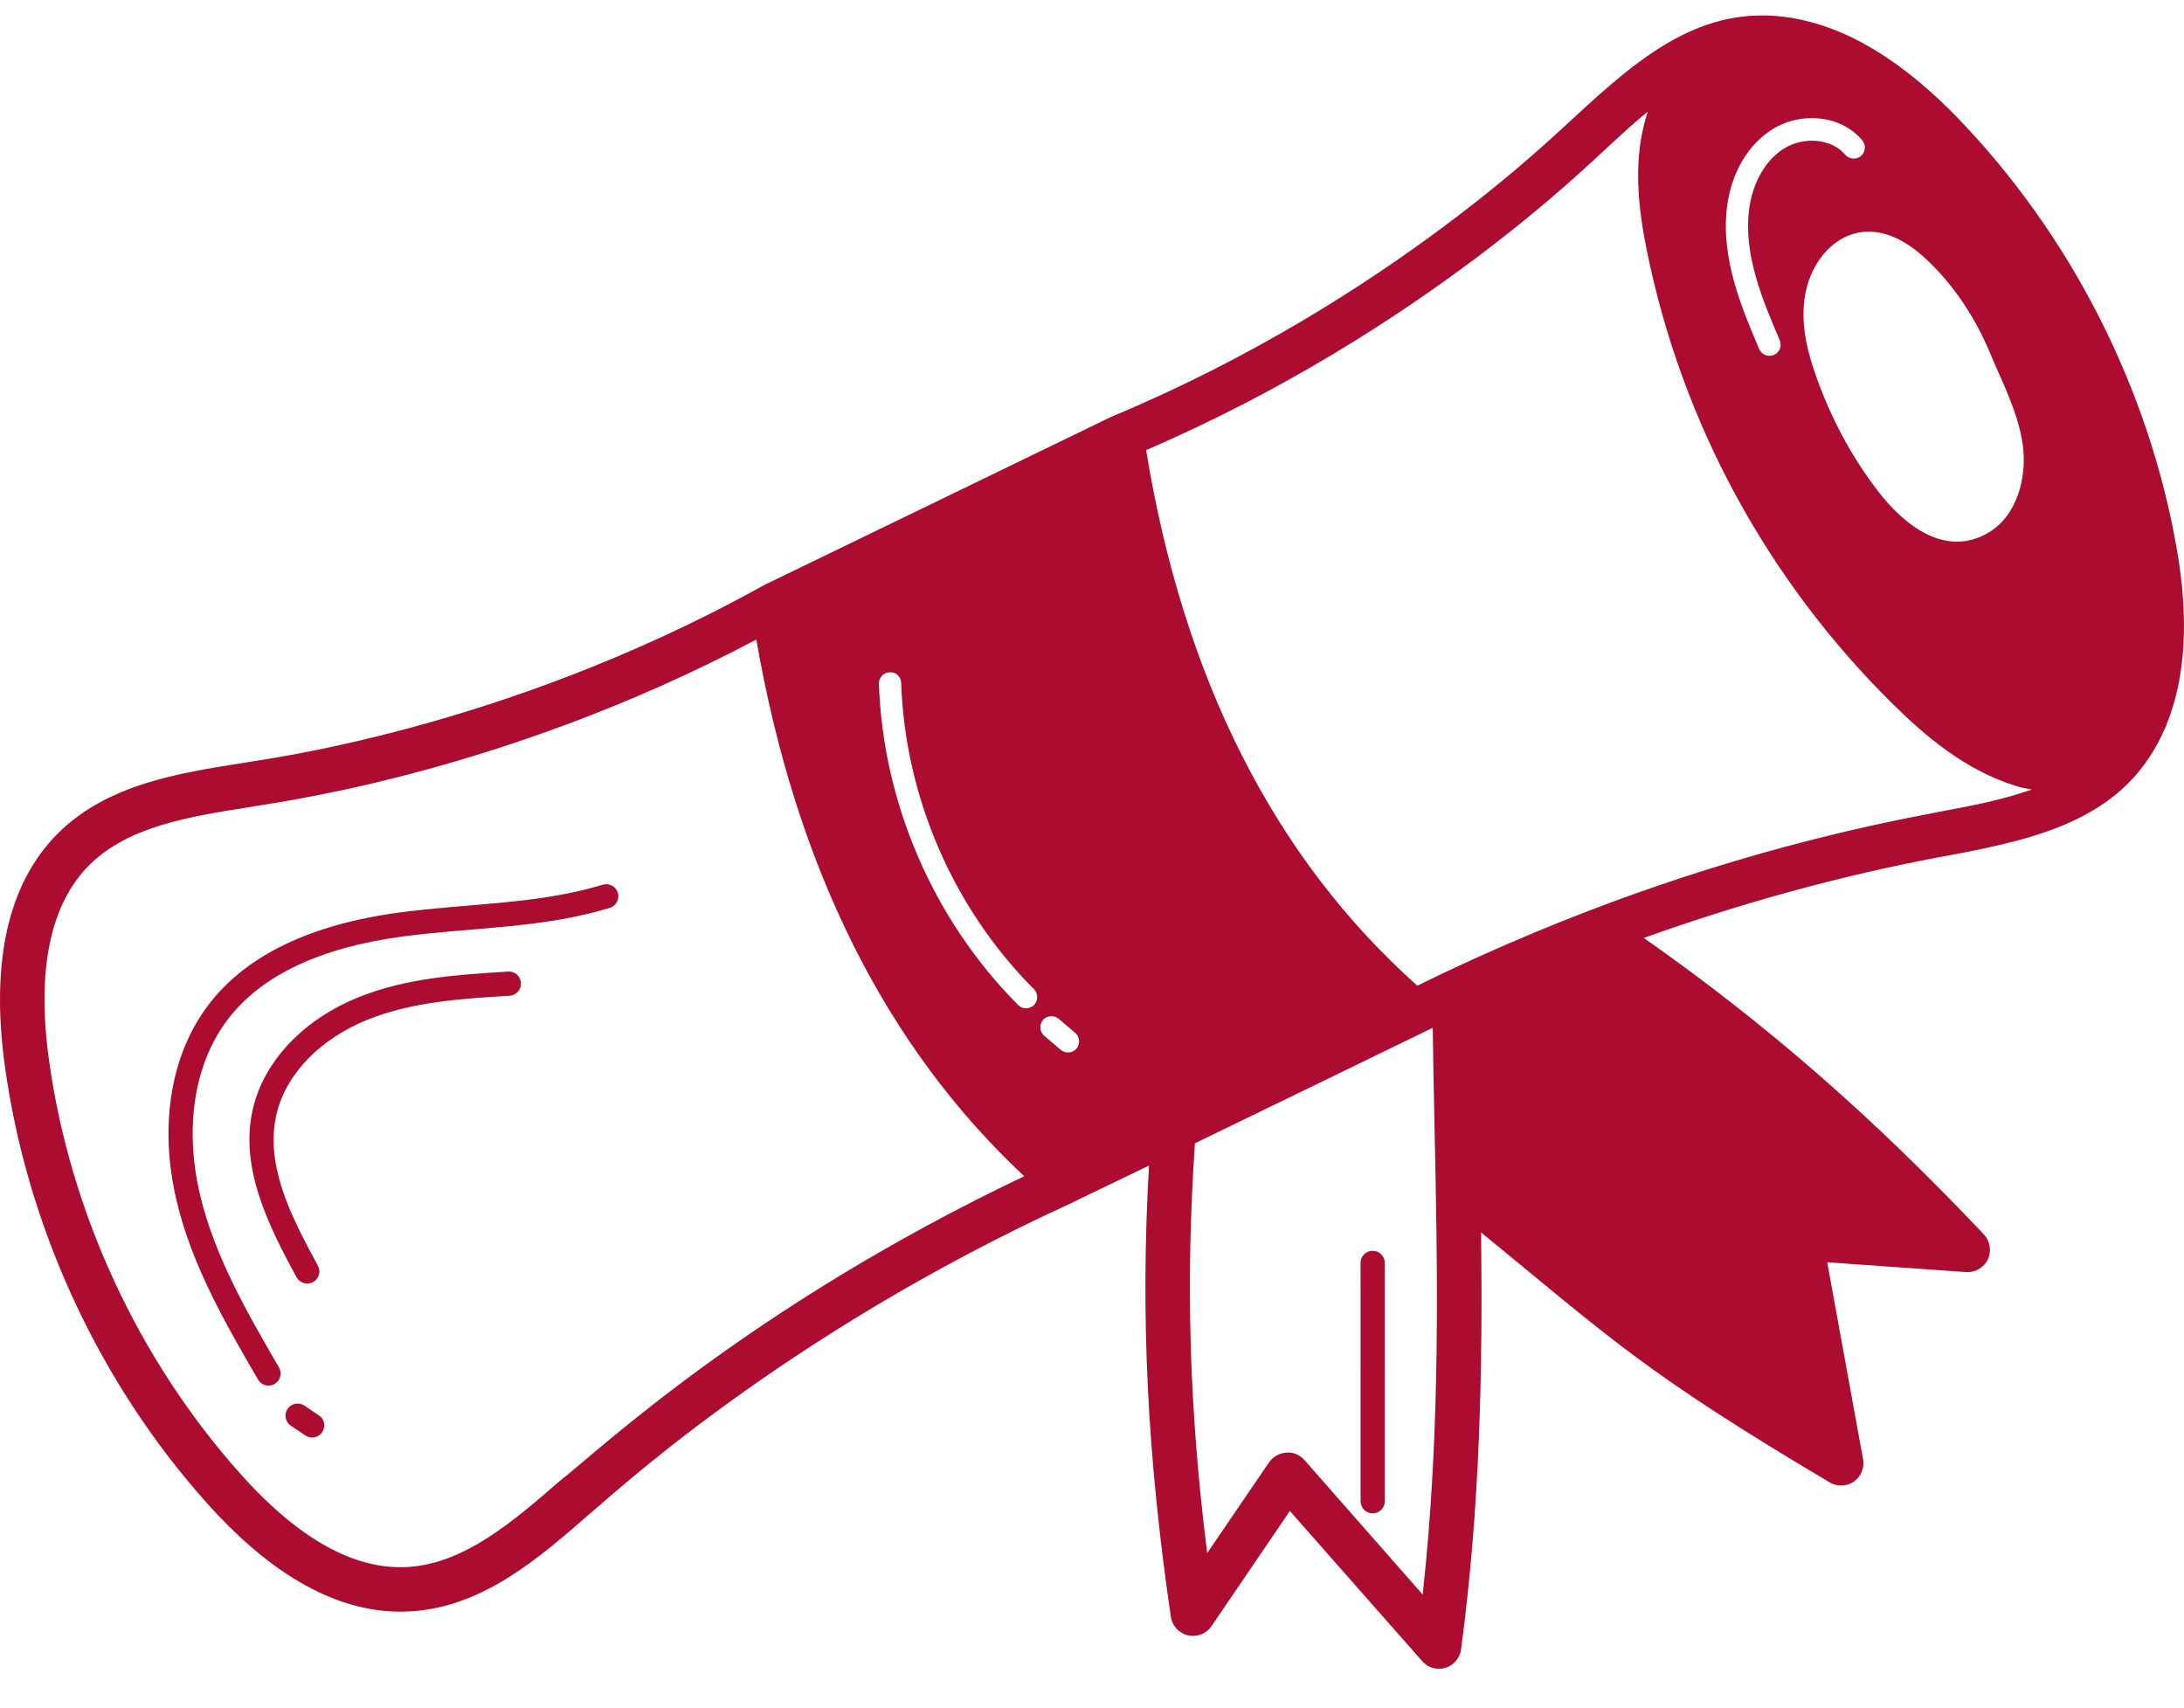
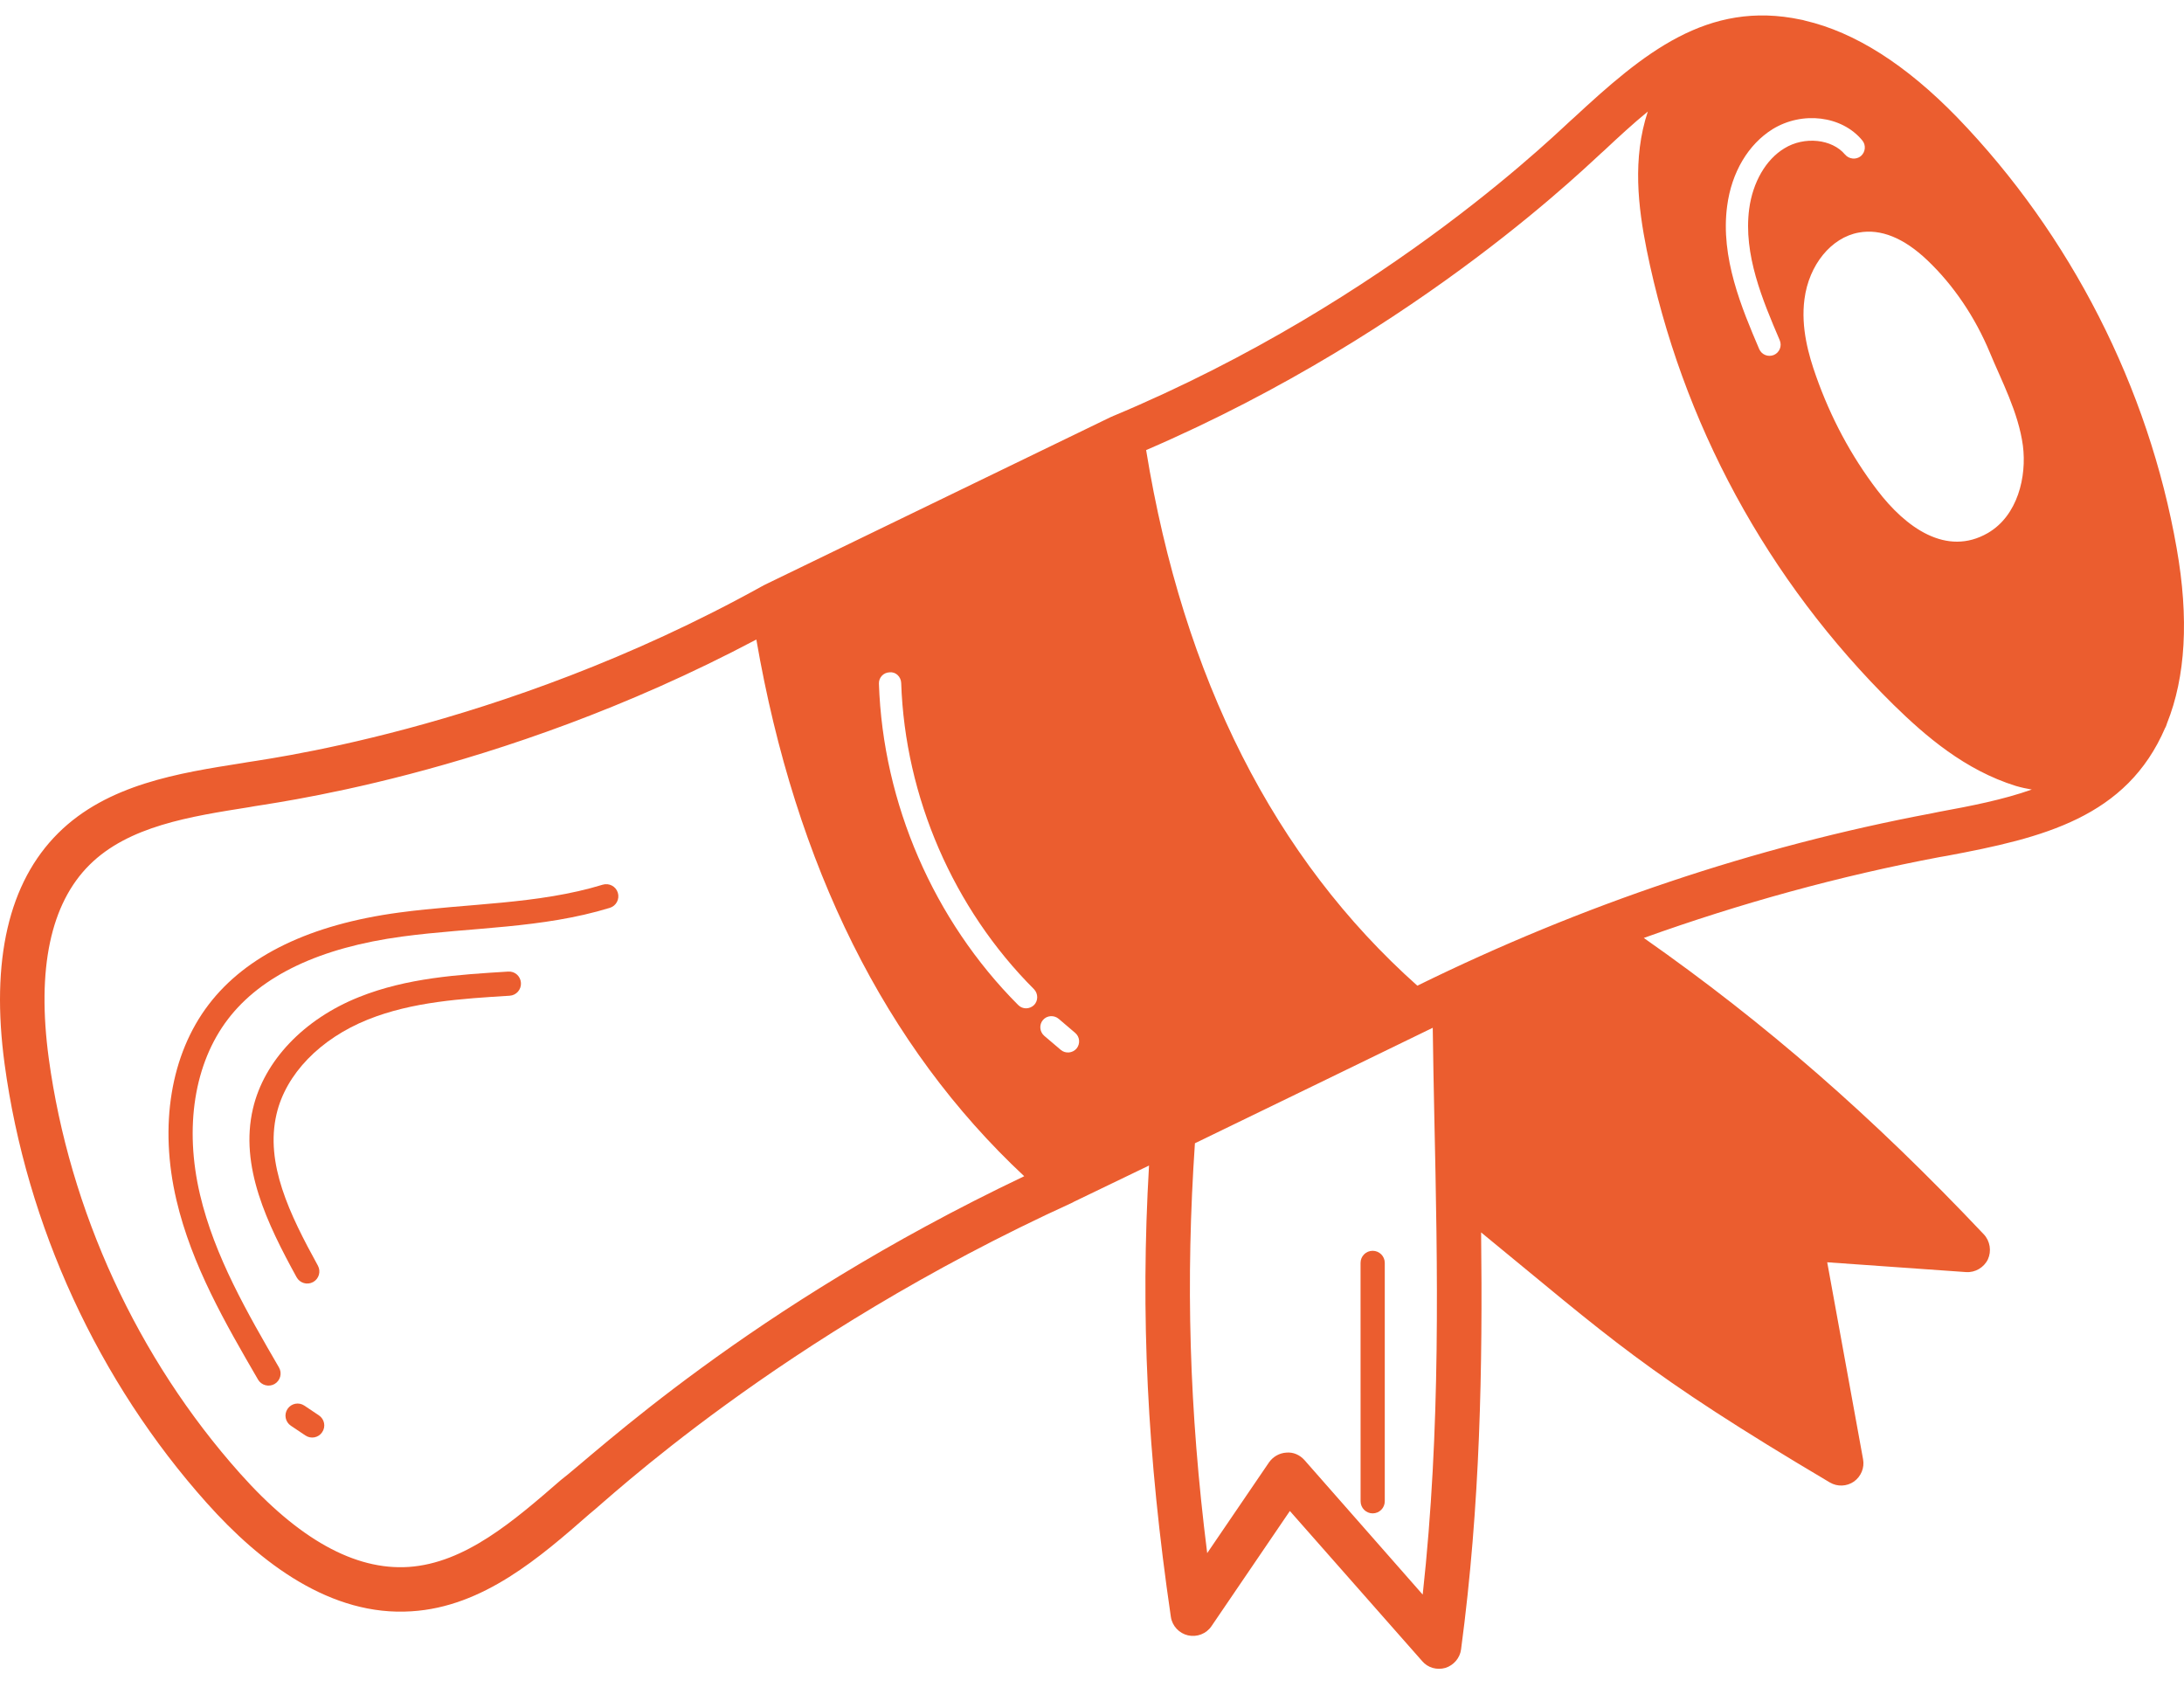
<svg xmlns="http://www.w3.org/2000/svg" width="55" height="43" viewBox="0 0 55 43" fill="none">
-   <path d="M54.815 13.803C54.108 9.763 52.143 5.912 49.292 2.96C47.996 1.625 46.711 0.811 45.453 0.519C45.437 0.513 45.375 0.496 45.358 0.496C42.995 -0.009 41.379 1.349 39.633 2.966C39.403 3.145 35.065 7.54 28.021 10.481C28.015 10.487 28.01 10.487 28.004 10.492C28.004 10.492 27.999 10.492 27.993 10.492L19.227 14.741C19.221 14.746 19.215 14.752 19.21 14.752C19.21 14.758 19.204 14.758 19.198 14.758C12.531 18.456 6.363 19.152 6.11 19.214C4.511 19.466 2.704 19.747 1.463 20.982C0.217 22.222 -0.237 24.181 0.116 26.796C0.666 30.86 2.473 34.788 5.207 37.847C6.565 39.368 8.338 40.709 10.364 40.575C12.172 40.463 13.603 39.211 14.86 38.111C15.208 37.853 19.591 33.666 27.022 30.276C27.028 30.276 27.028 30.27 27.028 30.27C27.084 30.242 28.936 29.35 28.936 29.35C28.717 33.11 28.891 36.657 29.486 40.715C29.52 40.945 29.694 41.13 29.918 41.181C30.143 41.231 30.378 41.142 30.508 40.951L32.483 38.049L35.817 41.832C35.957 41.995 36.182 42.062 36.401 42C36.608 41.933 36.766 41.753 36.794 41.535C37.282 37.881 37.338 34.407 37.299 31.034C40.548 33.694 41.413 34.564 46.082 37.331C46.273 37.443 46.509 37.432 46.688 37.308C46.868 37.179 46.958 36.96 46.918 36.747L46.015 31.786L49.511 32.033C49.741 32.049 49.96 31.92 50.061 31.713C50.157 31.505 50.117 31.252 49.96 31.084C47.148 28.109 44.471 25.775 41.396 23.619C43.831 22.744 46.324 22.059 48.849 21.582L49.04 21.549C51.442 21.099 53.558 20.589 54.529 18.321L54.535 18.316C54.551 18.282 54.563 18.243 54.574 18.209C55.039 17.047 55.129 15.577 54.815 13.803ZM14.125 37.269C12.941 38.296 11.717 39.362 10.291 39.458C8.933 39.548 7.513 38.751 6.043 37.101C3.461 34.205 1.749 30.489 1.227 26.645C0.924 24.394 1.272 22.755 2.254 21.779C3.237 20.802 4.786 20.561 6.279 20.325C6.598 20.246 12.458 19.595 19.047 16.104C20.035 21.812 22.296 26.353 25.793 29.619C18.834 32.931 14.961 36.635 14.125 37.269ZM26.04 25.309C25.928 25.416 25.754 25.421 25.642 25.309C23.514 23.176 22.235 20.23 22.134 17.216C22.128 17.064 22.246 16.935 22.403 16.93C22.56 16.913 22.689 17.042 22.695 17.199C22.791 20.067 24.008 22.879 26.04 24.91C26.147 25.023 26.147 25.202 26.04 25.309ZM27.112 26.403C27.011 26.521 26.831 26.538 26.713 26.437L26.298 26.084C26.18 25.982 26.164 25.803 26.265 25.685C26.366 25.567 26.545 25.556 26.663 25.657L27.078 26.011C27.196 26.112 27.207 26.285 27.112 26.403ZM48.535 6.552C49.197 7.181 49.741 7.989 50.112 8.881C50.398 9.577 50.83 10.38 50.943 11.222C51.043 12.002 50.813 12.984 50.061 13.422C49.023 14.022 47.996 13.293 47.272 12.339C46.621 11.486 46.104 10.52 45.734 9.471C45.549 8.949 45.347 8.253 45.442 7.534C45.554 6.67 46.116 5.98 46.812 5.856C47.362 5.755 47.945 5.991 48.535 6.552ZM43.495 5.188C43.607 4.335 44.028 3.634 44.64 3.252C45.392 2.792 46.385 2.915 46.896 3.533C46.997 3.651 46.98 3.83 46.862 3.931C46.744 4.027 46.565 4.01 46.464 3.892C46.138 3.499 45.437 3.426 44.937 3.735C44.471 4.015 44.14 4.588 44.05 5.261C43.899 6.406 44.387 7.557 44.819 8.567C44.881 8.713 44.814 8.876 44.673 8.938C44.527 8.999 44.365 8.932 44.303 8.792C43.865 7.764 43.321 6.485 43.495 5.188ZM35.828 40.154L32.848 36.764C32.73 36.635 32.567 36.562 32.393 36.579C32.219 36.59 32.062 36.68 31.961 36.82L30.401 39.11C29.946 35.501 29.856 32.252 30.092 28.789C31.338 28.183 35.132 26.347 36.081 25.881C36.092 26.611 36.103 27.341 36.12 28.081C36.204 31.96 36.288 35.956 35.828 40.154ZM48.832 20.443L48.641 20.482C44.191 21.319 39.841 22.783 35.693 24.821C32.096 21.616 29.8 17.087 28.863 11.334C35.862 8.32 40.172 3.965 40.397 3.791C40.756 3.454 41.121 3.117 41.497 2.809C41.104 3.993 41.255 5.222 41.468 6.288C42.35 10.649 44.505 14.612 47.687 17.749C48.49 18.535 49.483 19.393 50.768 19.792C50.903 19.831 51.032 19.859 51.167 19.882C50.437 20.14 49.629 20.297 48.832 20.443Z" fill="#AB0C2F" />
-   <path d="M53.766 13.49C53.278 13.765 52.656 13.076 52.315 12.631C51.687 11.802 51.181 10.869 50.821 9.851C50.669 9.406 50.498 8.833 50.565 8.309C50.614 7.925 50.846 7.565 51.065 7.522C51.321 7.479 51.687 7.784 51.876 7.967C52.473 8.534 52.967 9.266 53.302 10.082C53.607 10.82 54.028 11.606 54.125 12.314C54.186 12.82 54.034 13.332 53.766 13.49Z" fill="#AB0C2F" />
-   <path d="M15.178 22.278C13.554 22.776 11.774 22.747 10.053 22.979C7.813 23.28 6.198 24.06 5.255 25.296C4.297 26.55 4.002 28.346 4.444 30.223C4.83 31.865 5.678 33.327 6.498 34.74C6.583 34.886 6.77 34.934 6.915 34.851C7.06 34.766 7.11 34.579 7.025 34.434C6.228 33.059 5.403 31.637 5.037 30.083C4.637 28.385 4.893 26.775 5.739 25.666C6.581 24.563 8.06 23.862 10.134 23.583C11.868 23.35 13.652 23.384 15.357 22.861C15.518 22.812 15.608 22.641 15.559 22.48C15.51 22.319 15.339 22.23 15.178 22.278Z" fill="#AB0C2F" />
-   <path d="M7.664 35.395C7.523 35.301 7.334 35.339 7.241 35.479C7.147 35.619 7.185 35.808 7.325 35.902L7.692 36.148C7.833 36.242 8.022 36.204 8.114 36.064C8.209 35.924 8.171 35.735 8.031 35.641L7.664 35.395Z" fill="#AB0C2F" />
-   <path d="M34.568 31.497C34.399 31.497 34.263 31.633 34.263 31.801L34.264 37.804C34.264 37.972 34.4 38.109 34.568 38.109C34.737 38.109 34.873 37.972 34.873 37.804L34.873 31.801C34.873 31.633 34.736 31.497 34.568 31.497Z" fill="#AB0C2F" />
-   <path d="M12.797 24.466C11.544 24.543 10.248 24.623 9.037 25.109C7.647 25.666 6.65 26.716 6.37 27.917C6.03 29.37 6.728 30.812 7.47 32.164C7.551 32.309 7.734 32.366 7.885 32.284C8.032 32.203 8.086 32.018 8.005 31.87C7.29 30.57 6.673 29.3 6.964 28.055C7.198 27.048 8.059 26.158 9.264 25.674C10.383 25.225 11.629 25.148 12.834 25.074C13.002 25.064 13.13 24.919 13.119 24.751C13.109 24.584 12.97 24.454 12.797 24.466Z" fill="#AB0C2F" />
+   <path d="M54.815 13.803C54.108 9.763 52.143 5.912 49.292 2.96C47.996 1.625 46.711 0.811 45.453 0.519C45.437 0.513 45.375 0.496 45.358 0.496C42.995 -0.009 41.379 1.349 39.633 2.966C39.403 3.145 35.065 7.54 28.021 10.481C28.015 10.487 28.01 10.487 28.004 10.492C28.004 10.492 27.999 10.492 27.993 10.492L19.227 14.741C19.221 14.746 19.215 14.752 19.21 14.752C19.21 14.758 19.204 14.758 19.198 14.758C12.531 18.456 6.363 19.152 6.11 19.214C4.511 19.466 2.704 19.747 1.463 20.982C0.217 22.222 -0.237 24.181 0.116 26.796C0.666 30.86 2.473 34.788 5.207 37.847C6.565 39.368 8.338 40.709 10.364 40.575C12.172 40.463 13.603 39.211 14.86 38.111C15.208 37.853 19.591 33.666 27.022 30.276C27.028 30.276 27.028 30.27 27.028 30.27C27.084 30.242 28.936 29.35 28.936 29.35C28.717 33.11 28.891 36.657 29.486 40.715C29.52 40.945 29.694 41.13 29.918 41.181C30.143 41.231 30.378 41.142 30.508 40.951L32.483 38.049L35.817 41.832C35.957 41.995 36.182 42.062 36.401 42C36.608 41.933 36.766 41.753 36.794 41.535C37.282 37.881 37.338 34.407 37.299 31.034C40.548 33.694 41.413 34.564 46.082 37.331C46.273 37.443 46.509 37.432 46.688 37.308C46.868 37.179 46.958 36.96 46.918 36.747L46.015 31.786L49.511 32.033C49.741 32.049 49.96 31.92 50.061 31.713C50.157 31.505 50.117 31.252 49.96 31.084C47.148 28.109 44.471 25.775 41.396 23.619C43.831 22.744 46.324 22.059 48.849 21.582L49.04 21.549C51.442 21.099 53.558 20.589 54.529 18.321L54.535 18.316C54.551 18.282 54.563 18.243 54.574 18.209C55.039 17.047 55.129 15.577 54.815 13.803ZM14.125 37.269C12.941 38.296 11.717 39.362 10.291 39.458C8.933 39.548 7.513 38.751 6.043 37.101C3.461 34.205 1.749 30.489 1.227 26.645C0.924 24.394 1.272 22.755 2.254 21.779C3.237 20.802 4.786 20.561 6.279 20.325C6.598 20.246 12.458 19.595 19.047 16.104C20.035 21.812 22.296 26.353 25.793 29.619C18.834 32.931 14.961 36.635 14.125 37.269ZM26.04 25.309C25.928 25.416 25.754 25.421 25.642 25.309C23.514 23.176 22.235 20.23 22.134 17.216C22.128 17.064 22.246 16.935 22.403 16.93C22.56 16.913 22.689 17.042 22.695 17.199C22.791 20.067 24.008 22.879 26.04 24.91C26.147 25.023 26.147 25.202 26.04 25.309ZM27.112 26.403C27.011 26.521 26.831 26.538 26.713 26.437L26.298 26.084C26.18 25.982 26.164 25.803 26.265 25.685C26.366 25.567 26.545 25.556 26.663 25.657L27.078 26.011C27.196 26.112 27.207 26.285 27.112 26.403ZM48.535 6.552C49.197 7.181 49.741 7.989 50.112 8.881C50.398 9.577 50.83 10.38 50.943 11.222C51.043 12.002 50.813 12.984 50.061 13.422C49.023 14.022 47.996 13.293 47.272 12.339C46.621 11.486 46.104 10.52 45.734 9.471C45.549 8.949 45.347 8.253 45.442 7.534C45.554 6.67 46.116 5.98 46.812 5.856C47.362 5.755 47.945 5.991 48.535 6.552ZM43.495 5.188C43.607 4.335 44.028 3.634 44.64 3.252C45.392 2.792 46.385 2.915 46.896 3.533C46.997 3.651 46.98 3.83 46.862 3.931C46.744 4.027 46.565 4.01 46.464 3.892C46.138 3.499 45.437 3.426 44.937 3.735C44.471 4.015 44.14 4.588 44.05 5.261C43.899 6.406 44.387 7.557 44.819 8.567C44.881 8.713 44.814 8.876 44.673 8.938C44.527 8.999 44.365 8.932 44.303 8.792C43.865 7.764 43.321 6.485 43.495 5.188ZM35.828 40.154L32.848 36.764C32.73 36.635 32.567 36.562 32.393 36.579C32.219 36.59 32.062 36.68 31.961 36.82L30.401 39.11C29.946 35.501 29.856 32.252 30.092 28.789C31.338 28.183 35.132 26.347 36.081 25.881C36.092 26.611 36.103 27.341 36.12 28.081C36.204 31.96 36.288 35.956 35.828 40.154ZM48.832 20.443L48.641 20.482C44.191 21.319 39.841 22.783 35.693 24.821C32.096 21.616 29.8 17.087 28.863 11.334C35.862 8.32 40.172 3.965 40.397 3.791C40.756 3.454 41.121 3.117 41.497 2.809C41.104 3.993 41.255 5.222 41.468 6.288C42.35 10.649 44.505 14.612 47.687 17.749C48.49 18.535 49.483 19.393 50.768 19.792C50.903 19.831 51.032 19.859 51.167 19.882C50.437 20.14 49.629 20.297 48.832 20.443Z" fill="#eb5d2f" />
+   <path d="M53.766 13.49C53.278 13.765 52.656 13.076 52.315 12.631C51.687 11.802 51.181 10.869 50.821 9.851C50.669 9.406 50.498 8.833 50.565 8.309C50.614 7.925 50.846 7.565 51.065 7.522C51.321 7.479 51.687 7.784 51.876 7.967C52.473 8.534 52.967 9.266 53.302 10.082C53.607 10.82 54.028 11.606 54.125 12.314C54.186 12.82 54.034 13.332 53.766 13.49Z" fill="#eb5d2f" />
+   <path d="M15.178 22.278C13.554 22.776 11.774 22.747 10.053 22.979C7.813 23.28 6.198 24.06 5.255 25.296C4.297 26.55 4.002 28.346 4.444 30.223C4.83 31.865 5.678 33.327 6.498 34.74C6.583 34.886 6.77 34.934 6.915 34.851C7.06 34.766 7.11 34.579 7.025 34.434C6.228 33.059 5.403 31.637 5.037 30.083C4.637 28.385 4.893 26.775 5.739 25.666C6.581 24.563 8.06 23.862 10.134 23.583C11.868 23.35 13.652 23.384 15.357 22.861C15.518 22.812 15.608 22.641 15.559 22.48C15.51 22.319 15.339 22.23 15.178 22.278Z" fill="#eb5d2f" />
+   <path d="M7.664 35.395C7.523 35.301 7.334 35.339 7.241 35.479C7.147 35.619 7.185 35.808 7.325 35.902L7.692 36.148C7.833 36.242 8.022 36.204 8.114 36.064C8.209 35.924 8.171 35.735 8.031 35.641L7.664 35.395Z" fill="#eb5d2f" />
+   <path d="M34.568 31.497C34.399 31.497 34.263 31.633 34.263 31.801L34.264 37.804C34.264 37.972 34.4 38.109 34.568 38.109C34.737 38.109 34.873 37.972 34.873 37.804L34.873 31.801C34.873 31.633 34.736 31.497 34.568 31.497Z" fill="#eb5d2f" />
+   <path d="M12.797 24.466C11.544 24.543 10.248 24.623 9.037 25.109C7.647 25.666 6.65 26.716 6.37 27.917C6.03 29.37 6.728 30.812 7.47 32.164C7.551 32.309 7.734 32.366 7.885 32.284C8.032 32.203 8.086 32.018 8.005 31.87C7.29 30.57 6.673 29.3 6.964 28.055C7.198 27.048 8.059 26.158 9.264 25.674C10.383 25.225 11.629 25.148 12.834 25.074C13.002 25.064 13.13 24.919 13.119 24.751C13.109 24.584 12.97 24.454 12.797 24.466Z" fill="#eb5d2f" />
</svg>
